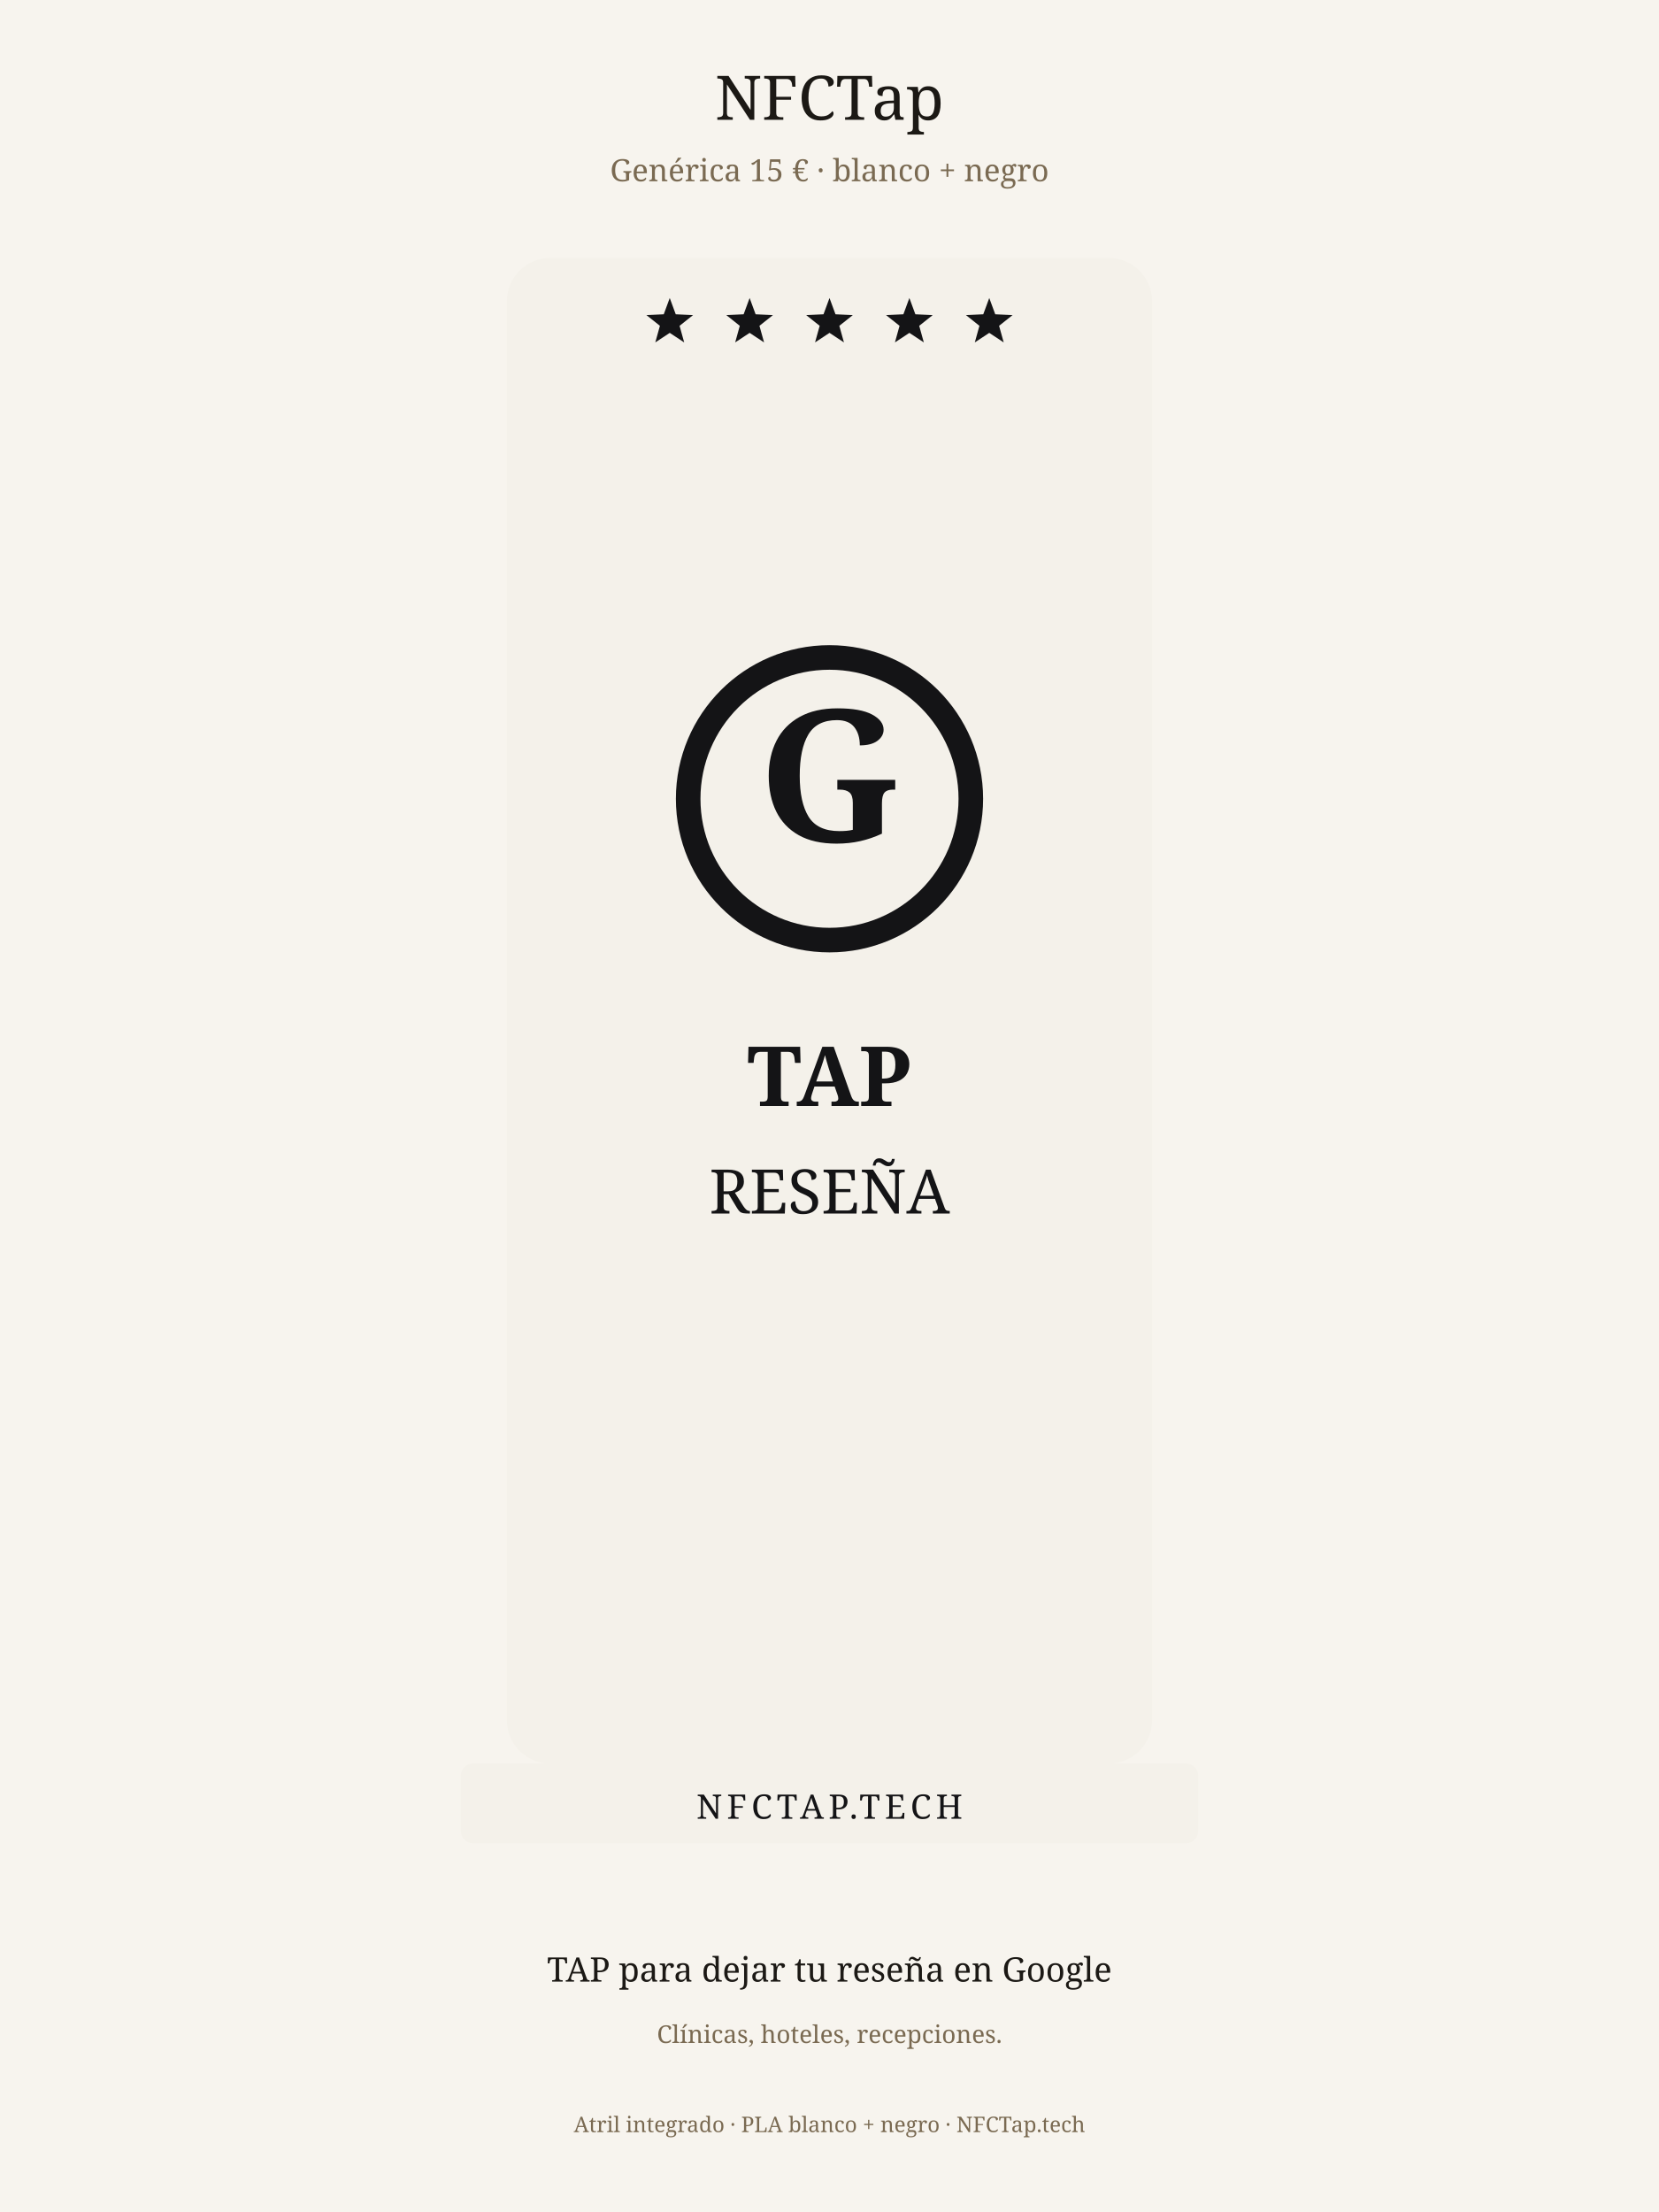
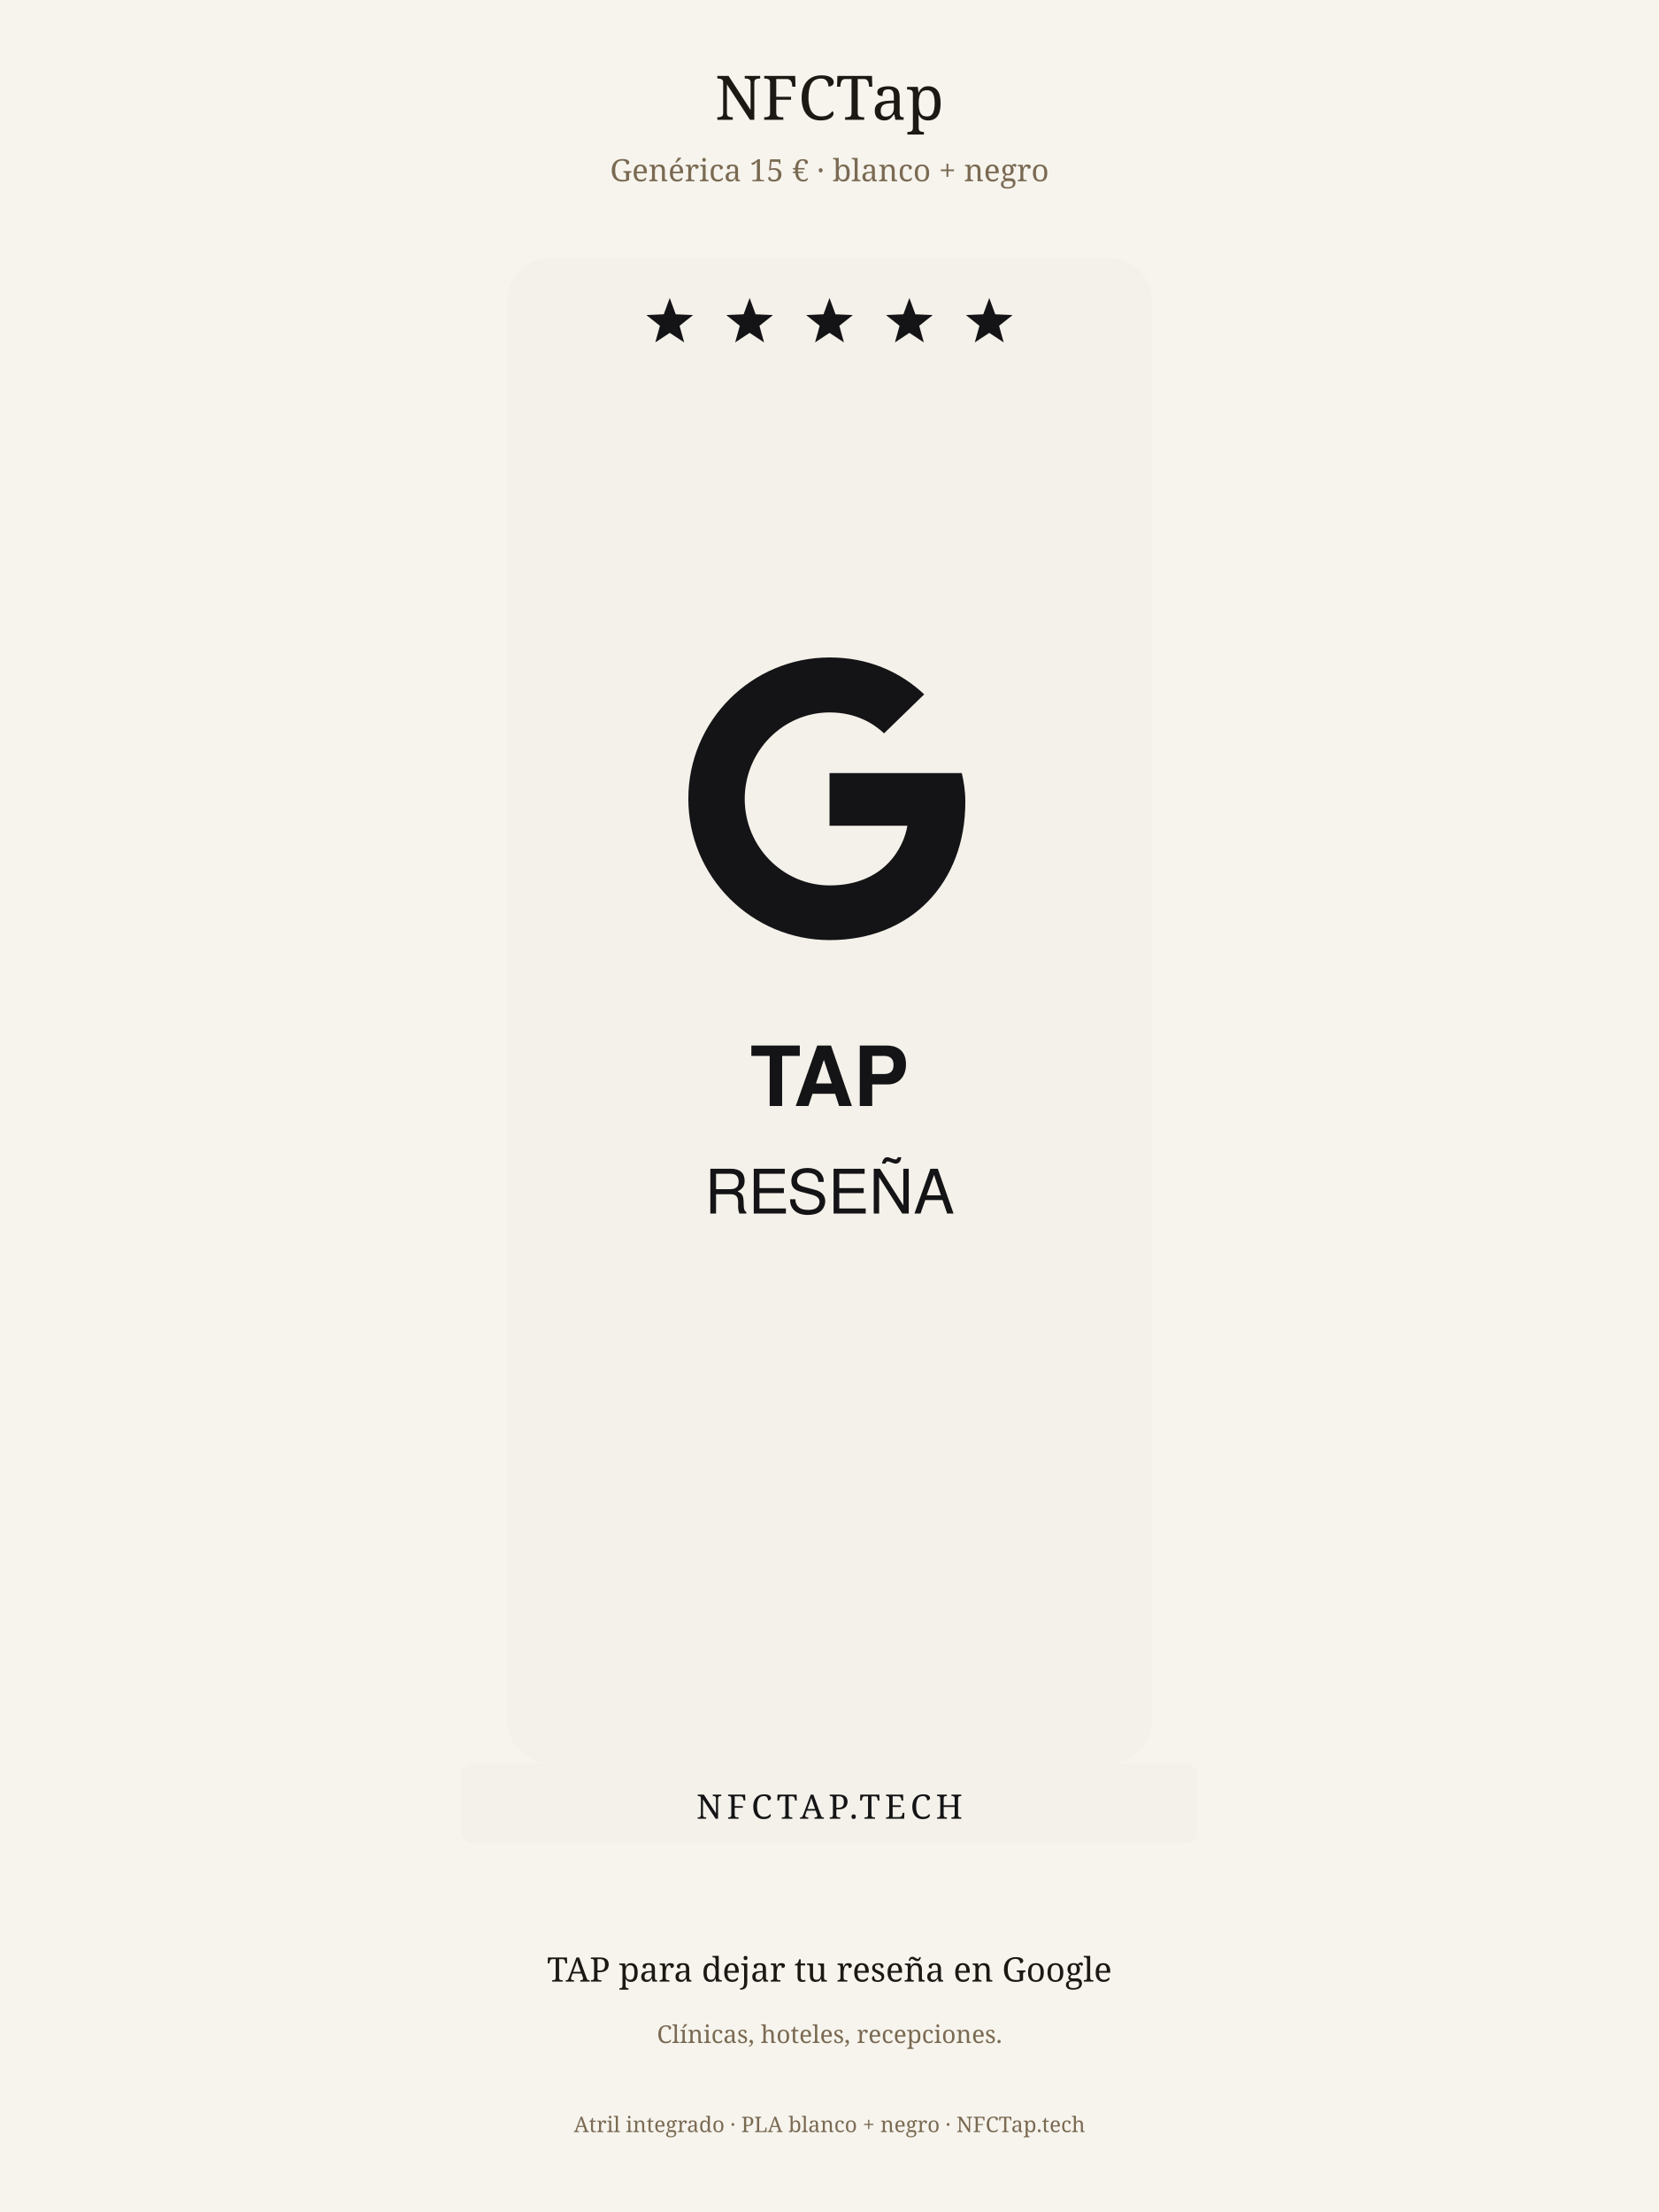
<svg xmlns="http://www.w3.org/2000/svg" viewBox="0 0 1080 1440" width="1080" height="1440">
  <rect width="1080" height="1440" fill="#F7F4EE" />
  <text x="540" y="78" text-anchor="middle" fill="#1C1915" font-family="Georgia, serif" font-size="40">NFCTap</text>
  <text x="540" y="118" text-anchor="middle" fill="#7A6A52" font-family="Georgia, serif" font-size="20">Genérica 15 € · blanco + negro</text>
  <rect x="330" y="168" width="420" height="980" rx="28" fill="#F4F1EA" />
  <polygon points="436.0,194.0 439.9,204.6 451.2,205.1 442.4,212.1 445.4,222.9 436.0,216.7 426.6,222.9 429.6,212.1 420.8,205.1 432.1,204.6" fill="#141416" />
  <polygon points="488.0,194.0 491.9,204.6 503.2,205.1 494.4,212.1 497.4,222.9 488.0,216.7 478.6,222.9 481.6,212.1 472.8,205.1 484.1,204.6" fill="#141416" />
  <polygon points="540.0,194.0 543.9,204.6 555.2,205.1 546.4,212.1 549.4,222.9 540.0,216.7 530.6,222.9 533.6,212.1 524.8,205.1 536.1,204.6" fill="#141416" />
  <polygon points="592.0,194.0 595.9,204.6 607.2,205.1 598.4,212.1 601.4,222.9 592.0,216.7 582.6,222.9 585.6,212.1 576.8,205.1 588.1,204.6" fill="#141416" />
  <polygon points="644.0,194.0 647.9,204.6 659.2,205.1 650.4,212.1 653.4,222.9 644.0,216.7 634.6,222.9 637.6,212.1 628.8,205.1 640.1,204.6" fill="#141416" />
-   <circle cx="540" cy="520" r="92" fill="none" stroke="#141416" stroke-width="16" />
-   <text x="540" y="548" text-anchor="middle" fill="#141416" font-family="Georgia, serif" font-size="120" font-weight="700">G</text>
-   <text x="540" y="720" text-anchor="middle" fill="#141416" font-family="Georgia, serif" font-size="54" font-weight="700">TAP</text>
-   <text x="540" y="790" text-anchor="middle" fill="#141416" font-family="Georgia, serif" font-size="40">RESEÑA</text>
+   <g transform="translate(448.000 428.000) scale(10.22222)">
+     <path d="M9.001 10.71V7.362h8.424c.126.567.225 1.098.225 1.845 0 5.139-3.447 8.793-8.64 8.793-4.968 0-9-4.032-9-9s4.032-9 9-9c2.43 0 4.464.891 6.021 2.349l-2.556 2.484c-.648-.612-1.782-1.332-3.465-1.332-2.979 0-5.409 2.475-5.409 5.508s2.43 5.508 5.409 5.508c3.447 0 4.716-2.385 4.95-3.798H9.001v-.009z" fill="#141416" />
+   </g>
+   <text x="540" y="720" text-anchor="middle" fill="#141416" font-family="Outfit, Helvetica, Arial, sans-serif" font-size="54" font-weight="700">TAP</text>
+   <text x="540" y="790" text-anchor="middle" fill="#141416" font-family="Outfit, Helvetica, Arial, sans-serif" font-size="40">RESEÑA</text>
  <rect x="300" y="1148" width="480" height="52" rx="8" fill="#F4F1EA" />
  <text x="540" y="1184" text-anchor="middle" fill="#141416" font-family="Georgia, serif" font-size="22" letter-spacing="3">NFCTAP.TECH</text>
  <text x="540" y="1290" text-anchor="middle" fill="#1C1915" font-family="Georgia, serif" font-size="22">TAP para dejar tu reseña en Google</text>
  <text x="540" y="1330" text-anchor="middle" fill="#7A6A52" font-family="Georgia, serif" font-size="16">Clínicas, hoteles, recepciones.</text>
  <text x="540" y="1388" text-anchor="middle" fill="#7A6A52" font-family="Georgia, serif" font-size="14">Atril integrado · PLA blanco + negro · NFCTap.tech</text>
</svg>
